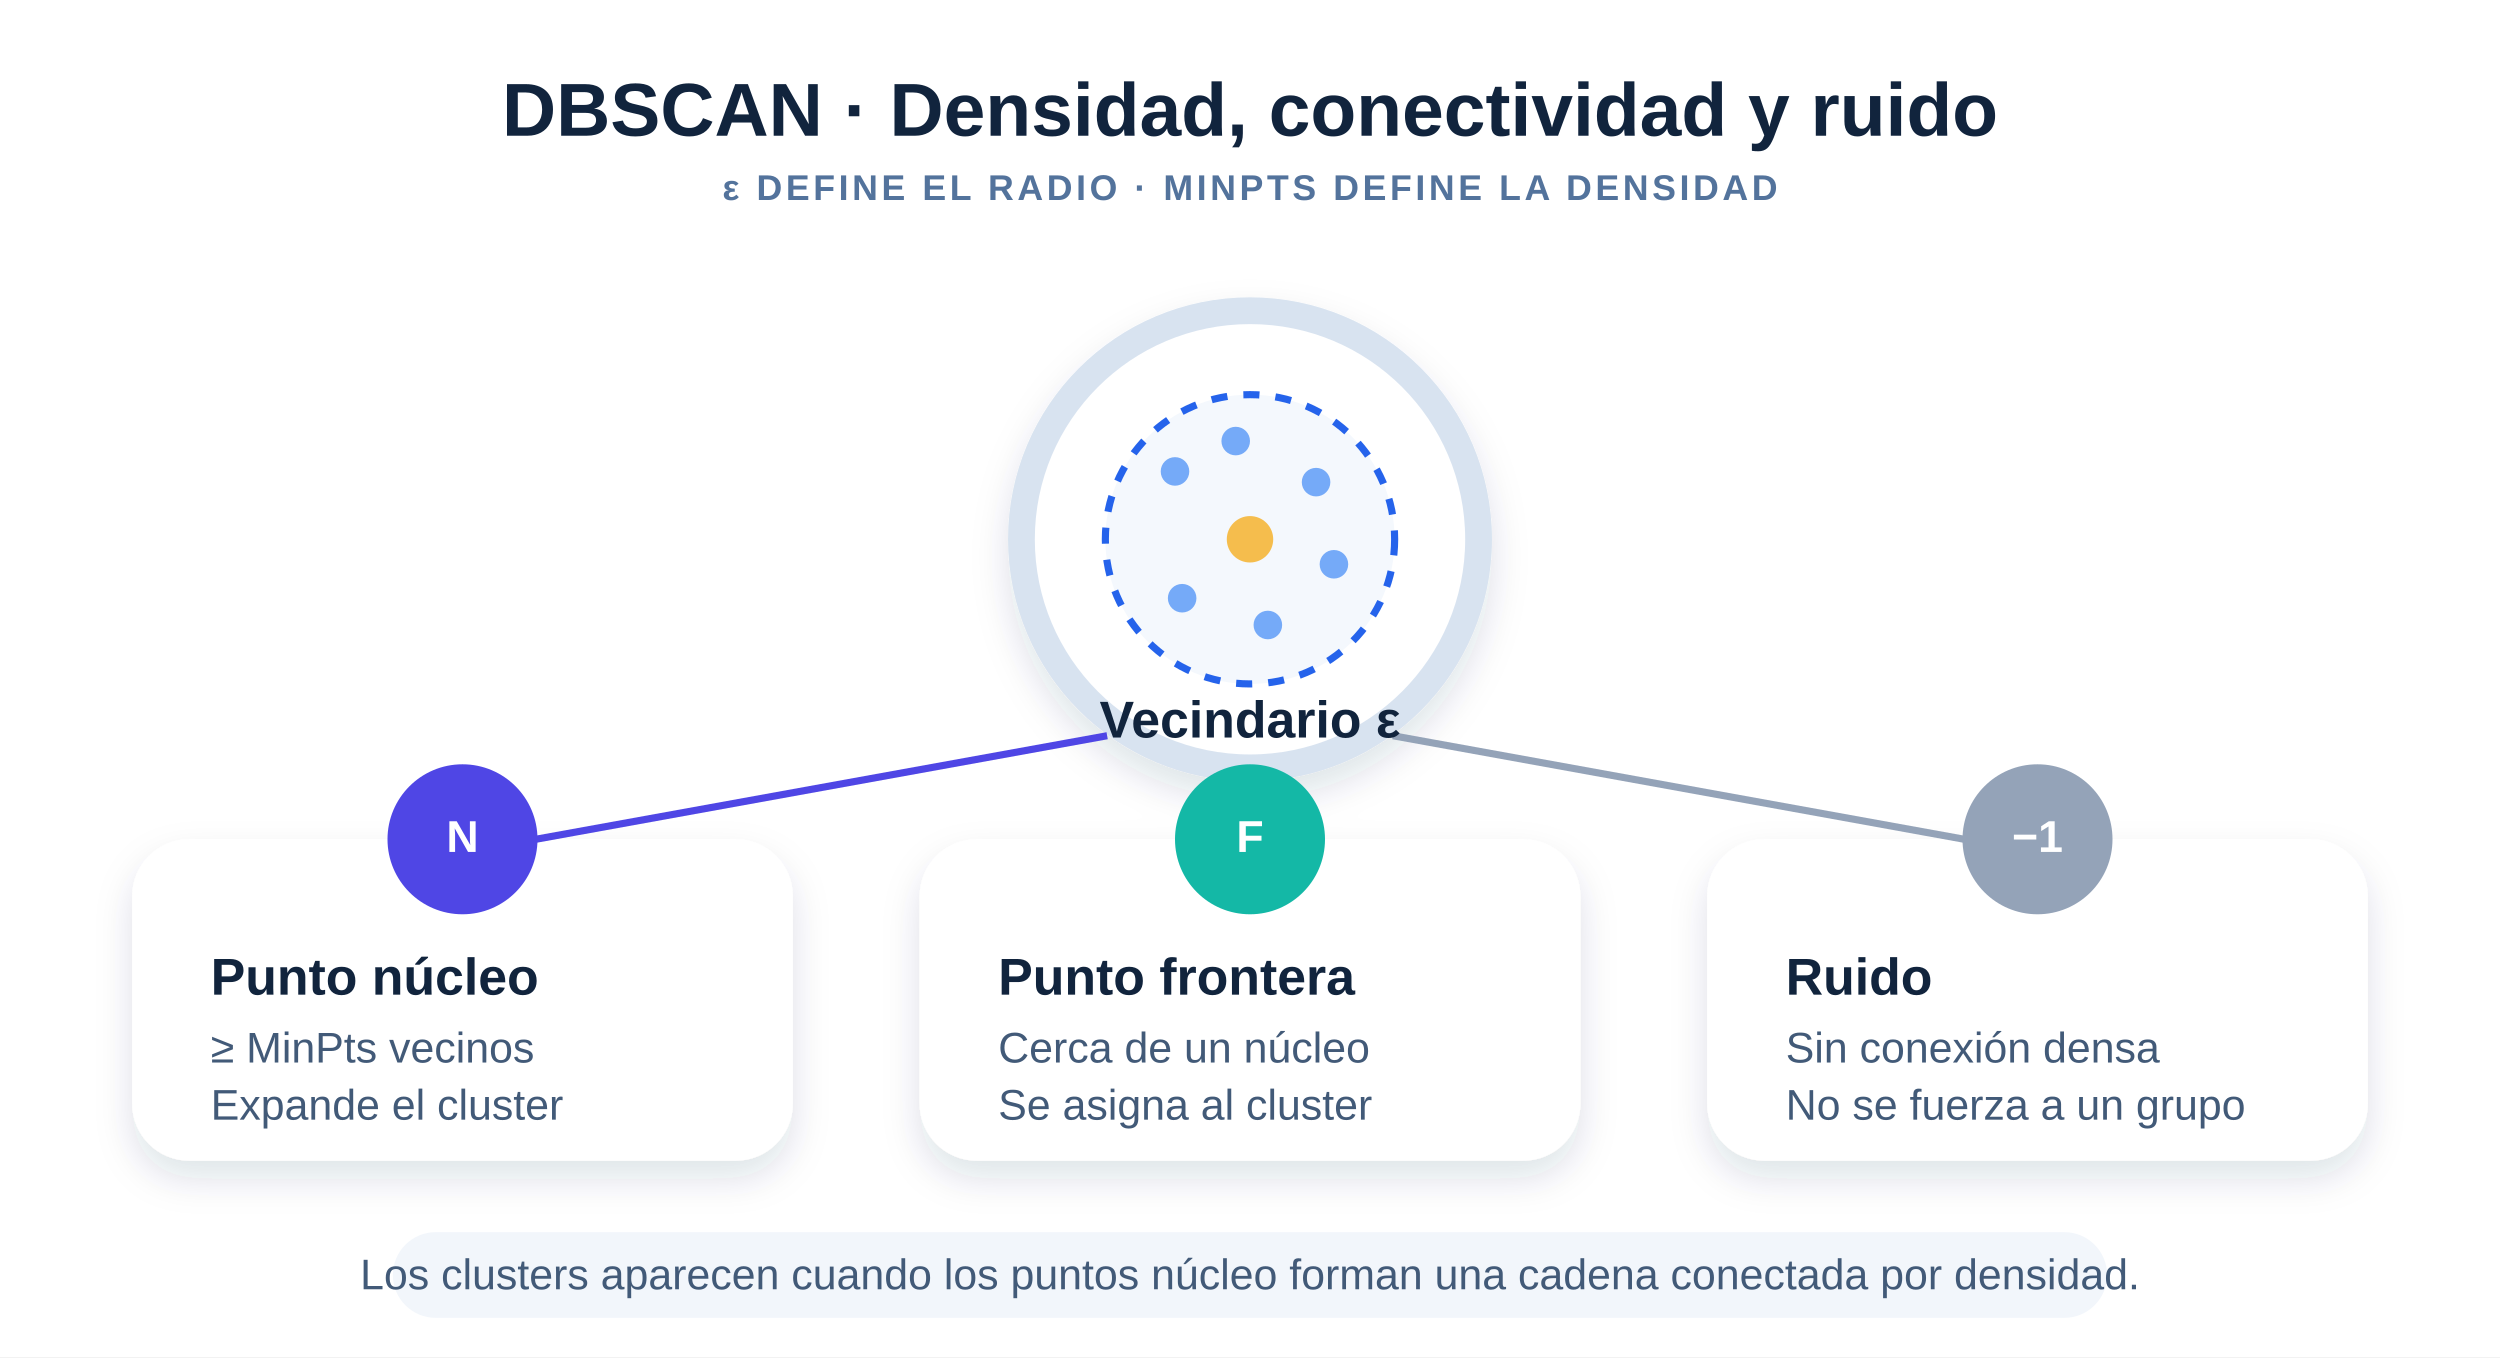
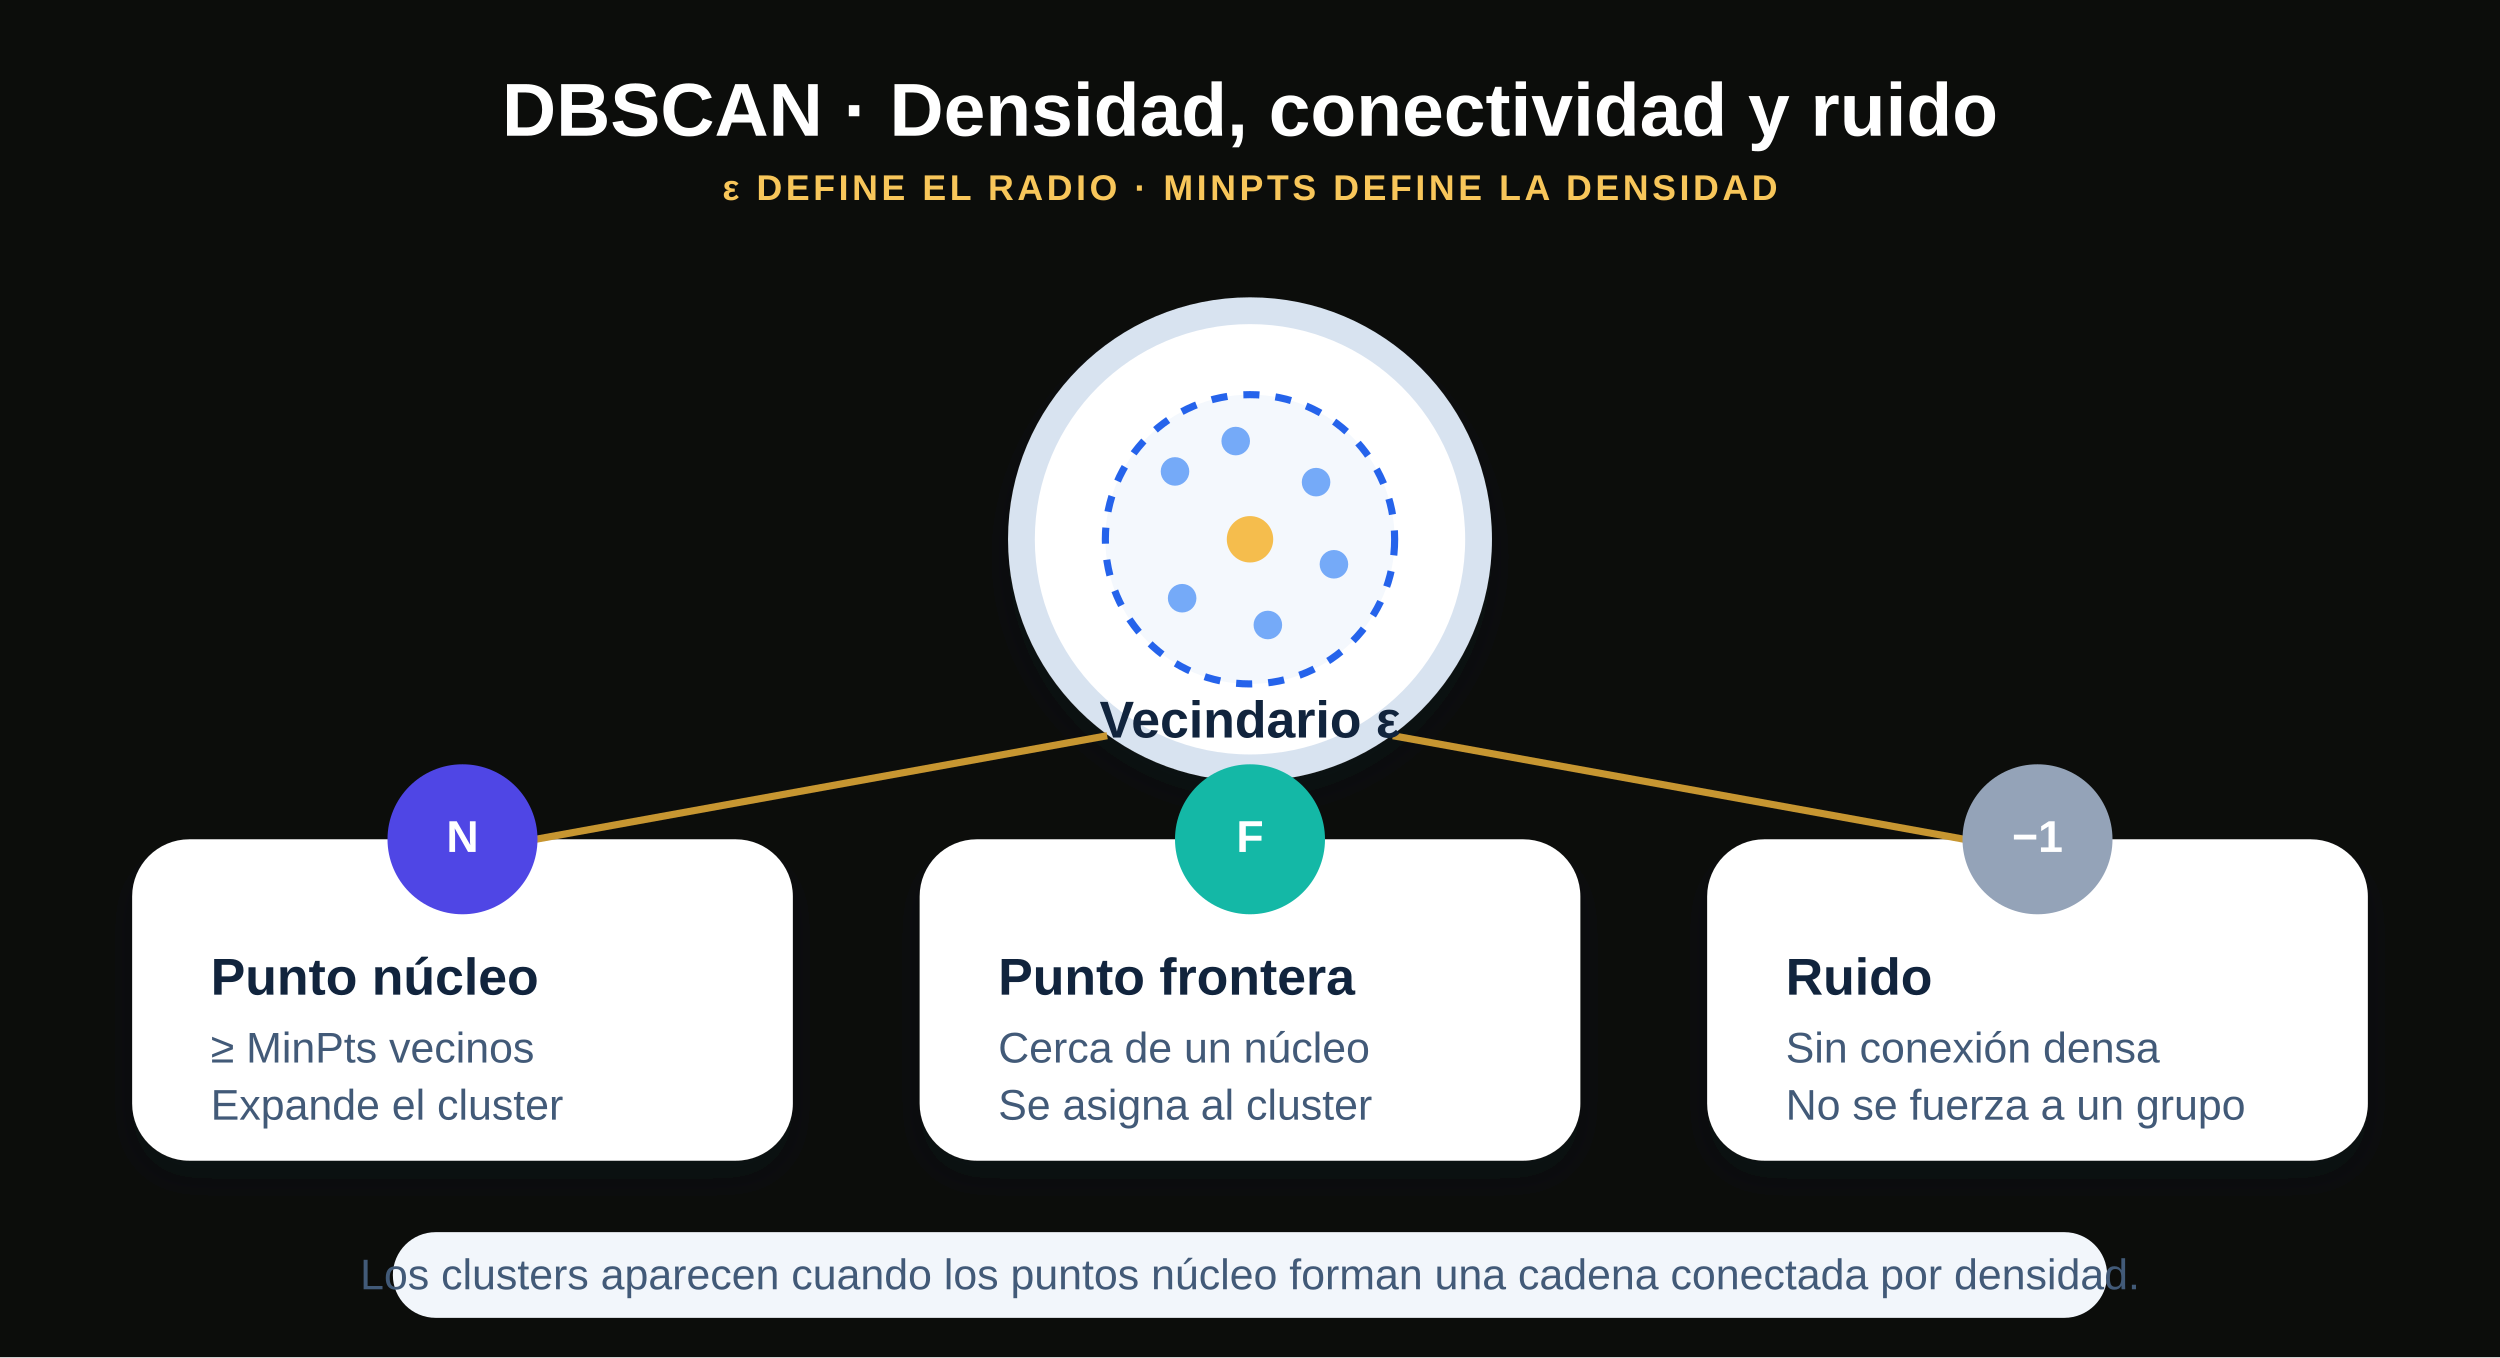
<svg xmlns="http://www.w3.org/2000/svg" viewBox="0 0 1400 760" role="img" aria-labelledby="title desc">
  <defs>
    <filter id="s">
      <feDropShadow dx="0" dy="10" stdDeviation="10" flood-color="#17335b" flood-opacity=".13" />
    </filter>
-     <style>text{font-family:Arial,Helvetica,sans-serif}.h{font-size:42px;font-weight:800;fill:#11243d}.k{font-size:20px;font-weight:700;letter-spacing:2px}.t{font-size:29px;font-weight:800;fill:#11243d}.p{font-size:24px;fill:#425a78}.w{font-size:25px;font-weight:800;fill:#fff}</style>
+     <style>text{font-family:Arial,Helvetica,sans-serif}.h{font-size:42px;font-weight:800;fill:#fff}.k{font-size:20px;font-weight:700;letter-spacing:2px}.t{font-size:29px;font-weight:800;fill:#11243d}.p{font-size:24px;fill:#425a78}.w{font-size:25px;font-weight:800;fill:#fff}</style>
  </defs>
-   <rect width="1400" height="760" fill="#fff" />
-   <text x="700" y="76" text-anchor="middle" class="h">DBSCAN · Densidad, conectividad y ruido</text>
-   <text x="700" y="112" text-anchor="middle" class="k" fill="#53739c">ε DEFINE EL RADIO · MINPTS DEFINE LA DENSIDAD</text>
+   <rect width="1400" height="760" fill="#0c0d0b" />
+   <text x="700" y="76" text-anchor="middle" class="h" fill="#fff">DBSCAN · Densidad, conectividad y ruido</text>
+   <text x="700" y="112" text-anchor="middle" class="k" fill="#f8c65a">ε DEFINE EL RADIO · MINPTS DEFINE LA DENSIDAD</text>
  <g filter="url(#s)">
    <circle cx="700" cy="302" r="128" fill="#fff" stroke="#d8e3f0" stroke-width="15" />
    <rect x="74" y="470" width="370" height="180" rx="32" fill="#fff" />
    <rect x="515" y="470" width="370" height="180" rx="32" fill="#fff" />
    <rect x="956" y="470" width="370" height="180" rx="32" fill="#fff" />
  </g>
  <g fill="none" stroke-width="4">
-     <path d="M620 412L300 470" stroke="#4f46e5" />
-     <path d="M700 430v40" stroke="#14b8a6" />
-     <path d="M780 412L1100 470" stroke="#94a3b8" />
+     <path d="M620 412L300 470" stroke="#c79631" />
+     <path d="M700 430v40" stroke="#f8c65a" />
+     <path d="M780 412L1100 470" stroke="#c79631" />
  </g>
  <circle cx="700" cy="302" r="81" fill="#f4f8fd" stroke="#2563eb" stroke-width="4" stroke-dasharray="9 9" />
  <g fill="#75aaf8">
    <circle cx="658" cy="264" r="8" />
    <circle cx="692" cy="247" r="8" />
    <circle cx="737" cy="270" r="8" />
    <circle cx="747" cy="316" r="8" />
    <circle cx="710" cy="350" r="8" />
    <circle cx="662" cy="335" r="8" />
  </g>
  <circle cx="700" cy="302" r="13" fill="#f5bd4d" />
  <text x="700" y="413" text-anchor="middle" class="t">Vecindario ε</text>
  <circle cx="259" cy="470" r="42" fill="#4f46e5" />
  <text x="259" y="470" text-anchor="middle" dominant-baseline="middle" class="w">N</text>
  <text x="118" y="557" class="t">Punto núcleo</text>
  <text x="118" y="595" class="p">≥ MinPts vecinos</text>
  <text x="118" y="627" class="p">Expande el cluster</text>
  <circle cx="700" cy="470" r="42" fill="#14b8a6" />
  <text x="700" y="470" text-anchor="middle" dominant-baseline="middle" class="w">F</text>
  <text x="559" y="557" class="t">Punto frontera</text>
  <text x="559" y="595" class="p">Cerca de un núcleo</text>
  <text x="559" y="627" class="p">Se asigna al cluster</text>
  <circle cx="1141" cy="470" r="42" fill="#94a3b8" />
  <text x="1141" y="470" text-anchor="middle" dominant-baseline="middle" class="w">−1</text>
  <text x="1000" y="557" class="t">Ruido</text>
  <text x="1000" y="595" class="p">Sin conexión densa</text>
  <text x="1000" y="627" class="p">No se fuerza a un grupo</text>
  <rect x="220" y="690" width="960" height="48" rx="24" fill="#f2f6fb" />
  <text x="700" y="722" text-anchor="middle" class="p">Los clusters aparecen cuando los puntos núcleo forman una cadena conectada por densidad.</text>
</svg>
